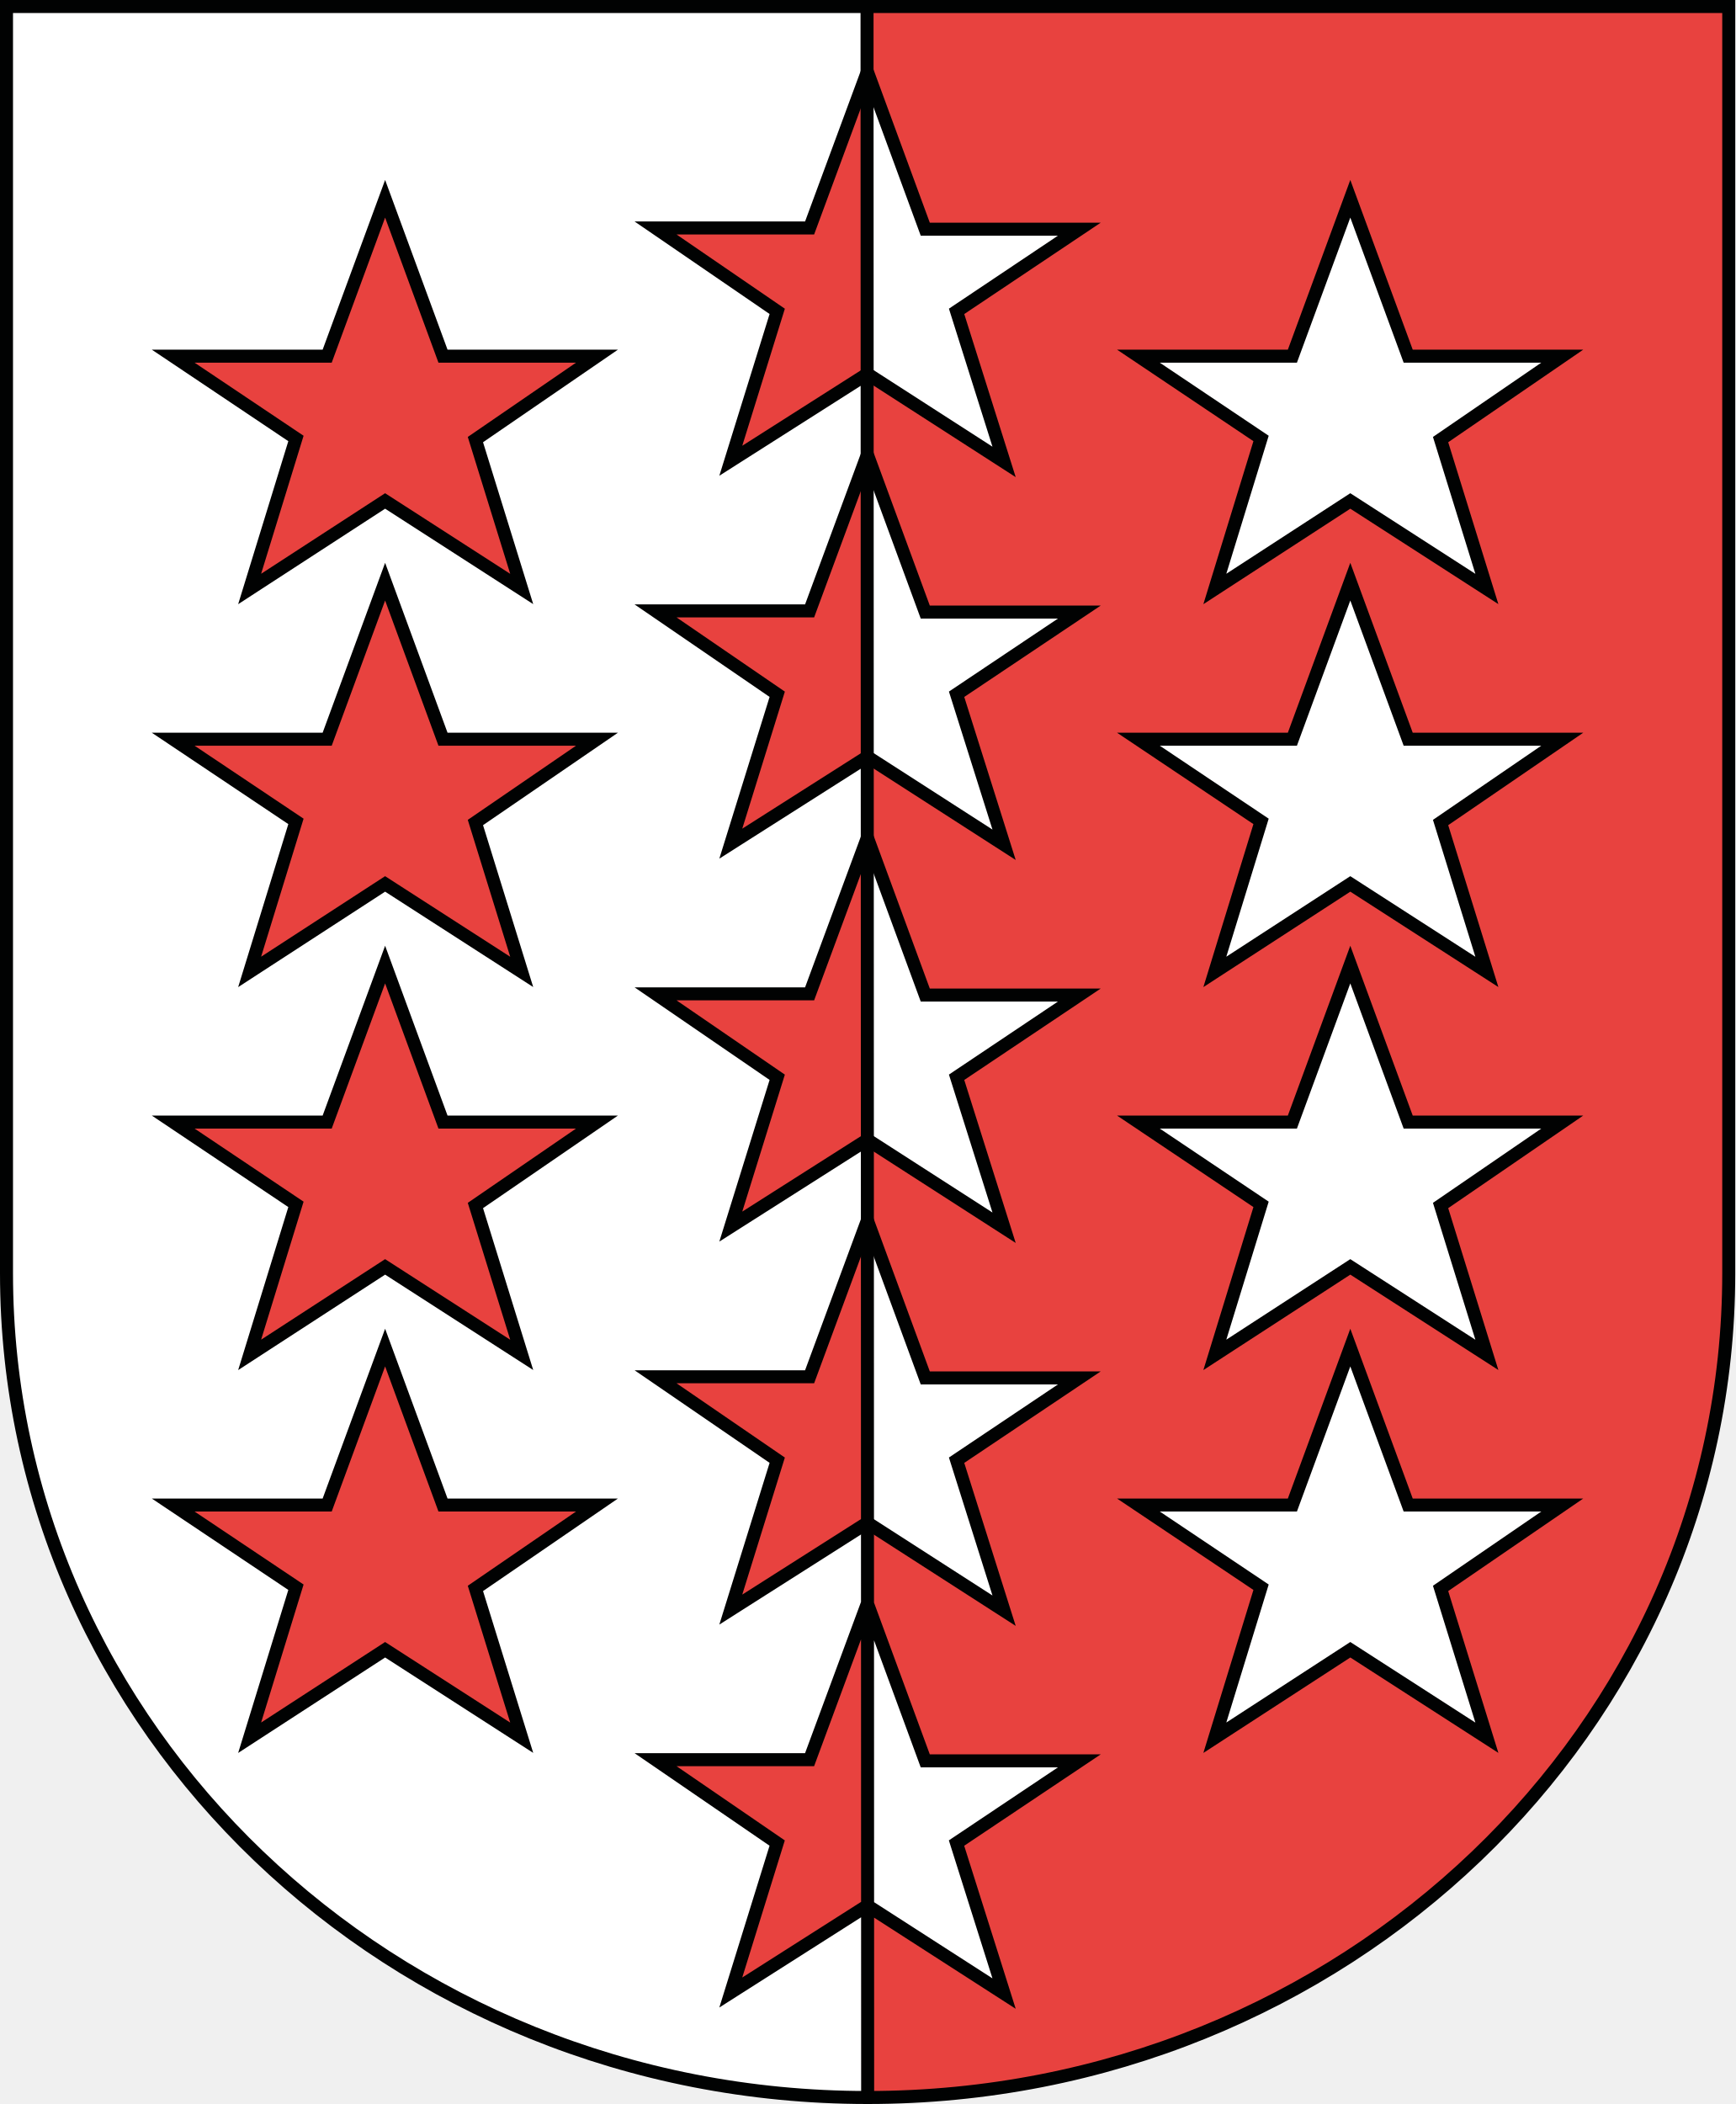
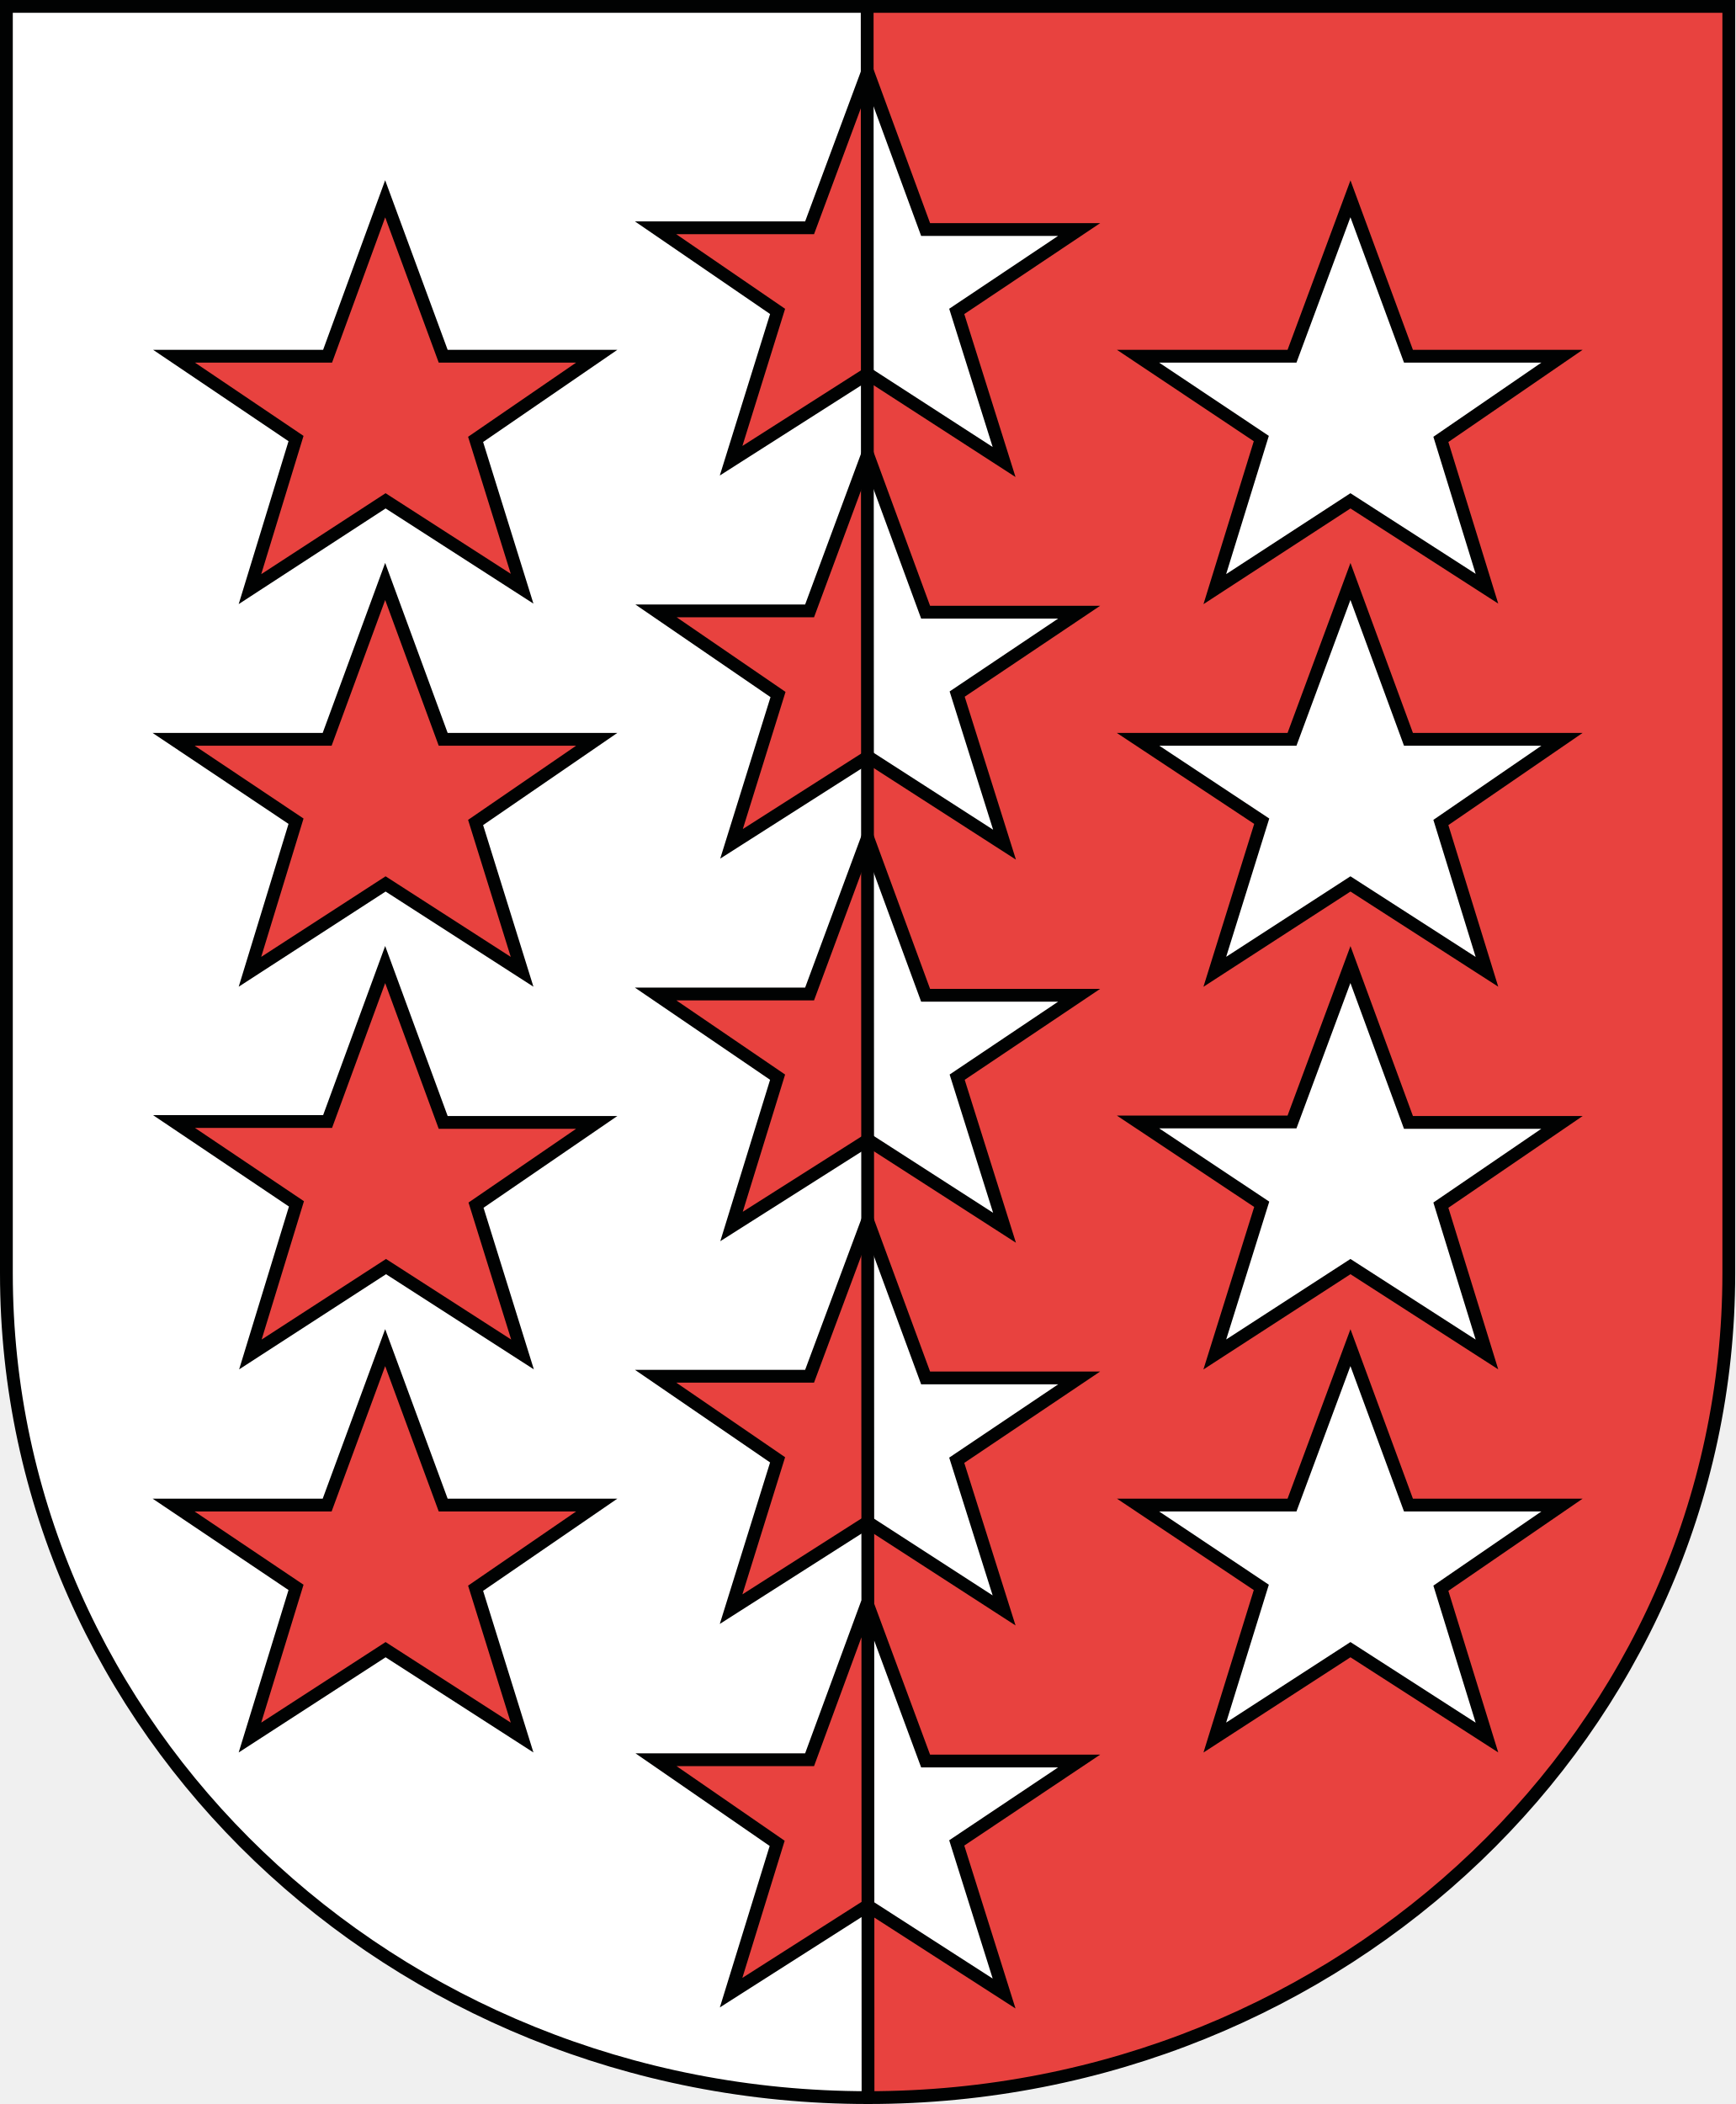
- <svg xmlns="http://www.w3.org/2000/svg" xml:space="preserve" width="406.794" height="493.177" viewBox="-176.752 -214.492 406.794 493.177">
-   <path fill="#E8423F" d="M26.506-212.967h202.012V83.958c0 106.703-90.391 193.203-201.867 193.203z" />
-   <path fill="#FFF" d="M26.651 277.163c-111.504 0-201.879-86.5-201.879-193.204v-296.926H26.506zm113.148-445.064 13.571 36.895h36.117l-28.524 19.554 10.852 35.016-32.016-20.633-31.757 20.633 10.835-35.281-28.75-19.289h36.094z" />
-   <path fill="none" stroke="#010202" stroke-width="3.048" d="m139.799-167.901 13.571 36.895h36.117l-28.524 19.554 10.852 35.016-32.016-20.633-31.757 20.633 10.835-35.281-28.75-19.289h36.094z" />
-   <path fill="#FFF" d="m139.799-78.151 13.571 36.93h36.117l-28.524 19.527 10.852 35.016-32.016-20.625-31.757 20.625 10.835-35.281-28.75-19.262h36.094z" />
-   <path fill="none" stroke="#010202" stroke-width="3.048" d="m139.799-78.151 13.571 36.93h36.117l-28.524 19.527 10.852 35.016-32.016-20.625-31.757 20.625 10.835-35.281-28.75-19.262h36.094z" />
-   <path fill="#FFF" d="m139.799 11.603 13.571 36.918h36.117l-28.524 19.555 10.852 35.015-32.016-20.625-31.757 20.625 10.835-35.281-28.75-19.289h36.094z" />
-   <path fill="none" stroke="#010202" stroke-width="3.048" d="m139.799 11.603 13.571 36.918h36.117l-28.524 19.555 10.852 35.015-32.016-20.625-31.757 20.625 10.835-35.281-28.75-19.289h36.094z" />
-   <path fill="#FFF" d="m139.799 101.38 13.571 36.907h36.117l-28.524 19.546 10.852 35-32.016-20.625-31.757 20.625 10.835-35.281-28.75-19.265h36.094z" />
-   <path fill="none" stroke="#010202" stroke-width="3.048" d="m139.799 101.38 13.571 36.907h36.117l-28.524 19.546 10.852 35-32.016-20.625-31.757 20.625 10.835-35.281-28.75-19.265h36.094z" />
-   <path fill="#E8423F" d="m-86.47-167.901 13.57 36.895h36.094l-28.496 19.554 10.855 35.016-32.023-20.633-31.758 20.633 10.855-35.281-28.777-19.289h36.098z" />
-   <path fill="none" stroke="#010202" stroke-width="3.048" d="m-86.47-167.901 13.57 36.895h36.094l-28.496 19.554 10.855 35.016-32.023-20.633-31.758 20.633 10.855-35.281-28.777-19.289h36.098z" />
-   <path fill="#E8423F" d="m-86.47-78.151 13.57 36.93h36.094l-28.496 19.527 10.855 35.016L-86.47-7.303l-31.758 20.625 10.855-35.281-28.777-19.262h36.098z" />
-   <path fill="none" stroke="#010202" stroke-width="3.048" d="m-86.47-78.151 13.57 36.93h36.094l-28.496 19.527 10.855 35.016L-86.47-7.303l-31.758 20.625 10.855-35.281-28.777-19.262h36.098z" />
-   <path fill="#E8423F" d="m-86.47 11.603 13.57 36.918h36.094l-28.496 19.555 10.855 35.015-32.023-20.625-31.758 20.625 10.855-35.281-28.777-19.289h36.098z" />
-   <path fill="none" stroke="#010202" stroke-width="3.048" d="m-86.47 11.603 13.57 36.918h36.094l-28.496 19.555 10.855 35.015-32.023-20.625-31.758 20.625 10.855-35.281-28.777-19.289h36.098z" />
-   <path fill="#E8423F" d="m-86.47 101.38 13.57 36.907h36.094l-28.496 19.546 10.855 35-32.023-20.625-31.758 20.625 10.855-35.281-28.777-19.265h36.098z" />
-   <path fill="none" stroke="#010202" stroke-width="3.048" d="m-86.47 101.38 13.57 36.907h36.094l-28.496 19.546 10.855 35-32.023-20.625-31.758 20.625 10.855-35.281-28.777-19.265h36.098z" />
-   <path fill="#E8423F" d="m26.588-126.862-32.019 20.367L5.452-141.51l-28.52-19.543h36.11l13.546-36.641z" />
-   <path fill="#FFF" d="m26.588-197.694 13.571 36.922h36.117L47.502-141.51l11.133 35.289-32.047-20.641z" />
-   <path fill="none" stroke="#010202" stroke-width="3.048" d="m26.588-197.694 13.571 36.922h36.117L47.502-141.51l11.133 35.289-32.047-20.641-32.019 20.367L5.452-141.51l-28.52-19.543h36.11z" />
-   <path fill="#E8423F" d="M26.588-37.1-5.431-16.741 5.452-51.756l-28.52-19.539h36.11l13.546-36.641z" />
-   <path fill="#FFF" d="m26.588-107.936 13.571 36.914h36.117L47.502-51.756l11.133 35.277L26.588-37.1z" />
-   <path fill="none" stroke="#010202" stroke-width="3.048" d="m26.588-107.936 13.571 36.914h36.117L47.502-51.756l11.133 35.277L26.588-37.1-5.431-16.741 5.452-51.756l-28.52-19.539h36.11z" />
-   <path fill="#E8423F" d="M26.588 52.662-5.431 73.021l10.883-35-28.52-19.555h36.11l13.546-36.633z" />
-   <path fill="#FFF" d="m26.588-18.167 13.571 36.915h36.117L47.502 38.021l11.133 35.266-32.047-20.625z" />
-   <path fill="none" stroke="#010202" stroke-width="3.048" d="m26.588-18.167 13.571 36.915h36.117L47.502 38.021l11.133 35.266-32.047-20.625-32.019 20.359 10.883-35-28.52-19.555h36.11z" />
-   <path fill="#E8423F" d="m26.588 142.435-32.019 20.359 10.883-35.015-28.52-19.555h36.11l13.546-36.656z" />
-   <path fill="#FFF" d="m26.588 71.568 13.571 36.922h36.117l-28.774 19.289 11.133 35.273-32.047-20.617z" />
-   <path fill="none" stroke="#010202" stroke-width="3.048" d="m26.588 71.568 13.571 36.922h36.117l-28.774 19.289 11.133 35.273-32.047-20.617-32.019 20.359 10.883-35.015-28.52-19.555h36.11z" />
-   <path fill="#FFF" d="m26.588 161.349 13.571 36.906h36.117l-28.774 19.266 11.133 35.289-32.047-20.633z" />
-   <path fill="#E8423F" d="m26.588 232.177-32.019 20.374 10.883-35.03-28.52-19.547h36.11l13.546-36.625z" />
-   <path fill="none" stroke="#010202" stroke-width="3.048" d="m26.506-212.967.145 490.129m-.145-490.129h202.012V83.958c0 106.703-90.391 193.203-201.867 193.203-111.504 0-201.879-86.5-201.879-193.203v-296.926zm.082 374.316 13.57 36.906h36.117l-28.789 19.266 11.148 35.28-32.047-20.625-32.02 20.375 10.875-35.03-28.512-19.547h36.109z" />
+ <svg xmlns="http://www.w3.org/2000/svg" xml:space="preserve" width="406.8" height="493.2" viewBox="-176.8 -214.5 406.8 493.2">
+   <path fill="#e8423f" d="M26.5-213h202V84c0 106.7-90.4 193.2-201.8 193.2z" />
+   <path fill="#fff" d="M26.7 277.2c-111.6 0-202-86.5-202-193.2v-297H26.6zM139.8-168l13.6 36.9h36L161-111.5l10.8 35-32-20.6L108-76.4l10.9-35.3L90-131h36.1z" />
+   <path fill="none" stroke="#010202" stroke-width="3" d="m139.8-167.9 13.6 36.9h36L161-111.5l10.8 35-32-20.6L108-76.4l10.9-35.3L90-131h36.1z" />
+   <path fill="#fff" d="m139.8-78.2 13.6 37h36L161-21.7l10.8 35-32-20.6L108 13.3 119-22 90-41.2h36.1z" />
+   <path fill="none" stroke="#010202" stroke-width="3" d="m139.8-78.2 13.6 37h36L161-21.7l10.8 35-32-20.6L108 13.3 119-22 90-41.2h36.1z" />
+   <path fill="#fff" d="m139.8 11.6 13.6 37h36L161 68l10.8 35-32-20.6L108 103l11-35.2-29-19.3h36.1z" />
+   <path fill="none" stroke="#010202" stroke-width="3" d="m139.8 11.6 13.6 37h36L161 68l10.8 35-32-20.6L108 103l11-35.2-29-19.3h36.1z" />
+   <path fill="#fff" d="m139.8 101.4 13.6 36.9h36L161 157.8l10.8 35-32-20.6-31.8 20.6 10.9-35.2L90 138.3h36.1z" />
+   <path fill="none" stroke="#010202" stroke-width="3" d="m139.8 101.4 13.6 36.9h36L161 157.8l10.8 35-32-20.6-31.8 20.6 10.9-35.2L90 138.3h36.1z" />
+   <path fill="#e8423f" d="m-86.5-167.9 13.6 36.9h36l-28.4 19.5 10.9 35-32-20.6-31.8 20.7 10.8-35.3L-136-131h36z" />
+   <path fill="none" stroke="#010202" stroke-width="3" d="m-86.5-167.9 13.6 36.9h36l-28.4 19.5 10.9 35-32-20.6-31.8 20.7 10.8-35.3L-136-131h36z" />
+   <path fill="#e8423f" d="m-86.5-78.2 13.6 37h36l-28.4 19.5 10.9 35-32-20.6-31.8 20.6 10.8-35.3-28.7-19.2h36z" />
+   <path fill="none" stroke="#010202" stroke-width="3" d="m-86.5-78.2 13.6 37h36l-28.4 19.5 10.9 35-32-20.6-31.8 20.6 10.8-35.3-28.7-19.2h36z" />
+   <path fill="#e8423f" d="m-86.5 11.6 13.6 37h36L-65.2 68l10.9 35-32-20.6-31.8 20.6 10.8-35.3-28.7-19.3h36z" />
+   <path fill="none" stroke="#010202" stroke-width="3" d="m-86.5 11.6 13.6 37h36L-65.2 68l10.9 35-32-20.6-31.8 20.6 10.8-35.3-28.7-19.3h36z" />
+   <path fill="#e8423f" d="m-86.5 101.4 13.6 36.9h36l-28.4 19.5 10.9 35-32-20.6-31.8 20.6 10.8-35.2-28.7-19.3h36z" />
+   <path fill="none" stroke="#010202" stroke-width="3" d="m-86.5 101.4 13.6 36.9h36l-28.4 19.5 10.9 35-32-20.6-31.8 20.6 10.8-35.2-28.7-19.3h36z" />
+   <path fill="#e8423f" d="m26.6-126.9-32 20.4 10.9-35-28.6-19.6H13l13.6-36.6z" />
+   <path fill="#fff" d="m26.6-197.7 13.6 37h36l-28.7 19.2 11.1 35.3-32-20.7z" />
+   <path fill="none" stroke="#010202" stroke-width="3" d="m26.6-197.7 13.6 37h36l-28.7 19.2 11.1 35.3-32-20.7-32 20.4 10.9-35-28.6-19.6H13z" />
+   <path fill="#e8423f" d="m26.6-37.1-32 20.4 10.9-35-28.6-19.6H13l13.6-36.6z" />
+   <path fill="#fff" d="m26.6-108 13.6 37h36L47.6-51.8l11.1 35.3-32-20.6z" />
+   <path fill="none" stroke="#010202" stroke-width="3" d="m26.6-108 13.6 37h36L47.6-51.8l11.1 35.3-32-20.6-32 20.4 10.9-35L-23-71.3h36z" />
+   <path fill="#e8423f" d="M26.6 52.7-5.4 73 5.5 38l-28.6-19.5H13l13.6-36.7z" />
+   <path fill="#fff" d="m26.6-18.2 13.6 37h36L47.6 38l11.1 35.3-32-20.6z" />
+   <path fill="none" stroke="#010202" stroke-width="3" d="m26.6-18.2 13.6 37h36L47.6 38l11.1 35.3-32-20.6-32 20.3L5.5 38l-28.6-19.5H13z" />
+   <path fill="#e8423f" d="m26.6 142.4-32 20.4 10.9-35-28.6-19.6H13l13.6-36.6z" />
+   <path fill="#fff" d="m26.6 71.6 13.6 36.9h36l-28.7 19.3L58.6 163l-32-20.7z" />
+   <path fill="none" stroke="#010202" stroke-width="3" d="m26.6 71.6 13.6 36.9h36l-28.7 19.3L58.6 163l-32-20.7-32 20.4 10.9-35-28.6-19.6H13z" />
+   <path fill="#fff" d="m26.6 161.3 13.6 37h36l-28.7 19.2 11.1 35.3-32-20.6z" />
+   <path fill="#e8423f" d="m26.6 232.2-32 20.4 10.9-35-28.6-19.6H13l13.6-36.7z" />
+   <path fill="none" stroke="#010202" stroke-width="3" d="m26.5-213 .2 490.2M26.5-213h202V84c0 106.7-90.4 193.2-201.8 193.2-111.6 0-202-86.5-202-193.2v-297zm0 374.3 13.7 37h36l-28.7 19.2 11.1 35.3-32-20.6-32 20.4 10.8-35L-23 198h36z" />
</svg>
